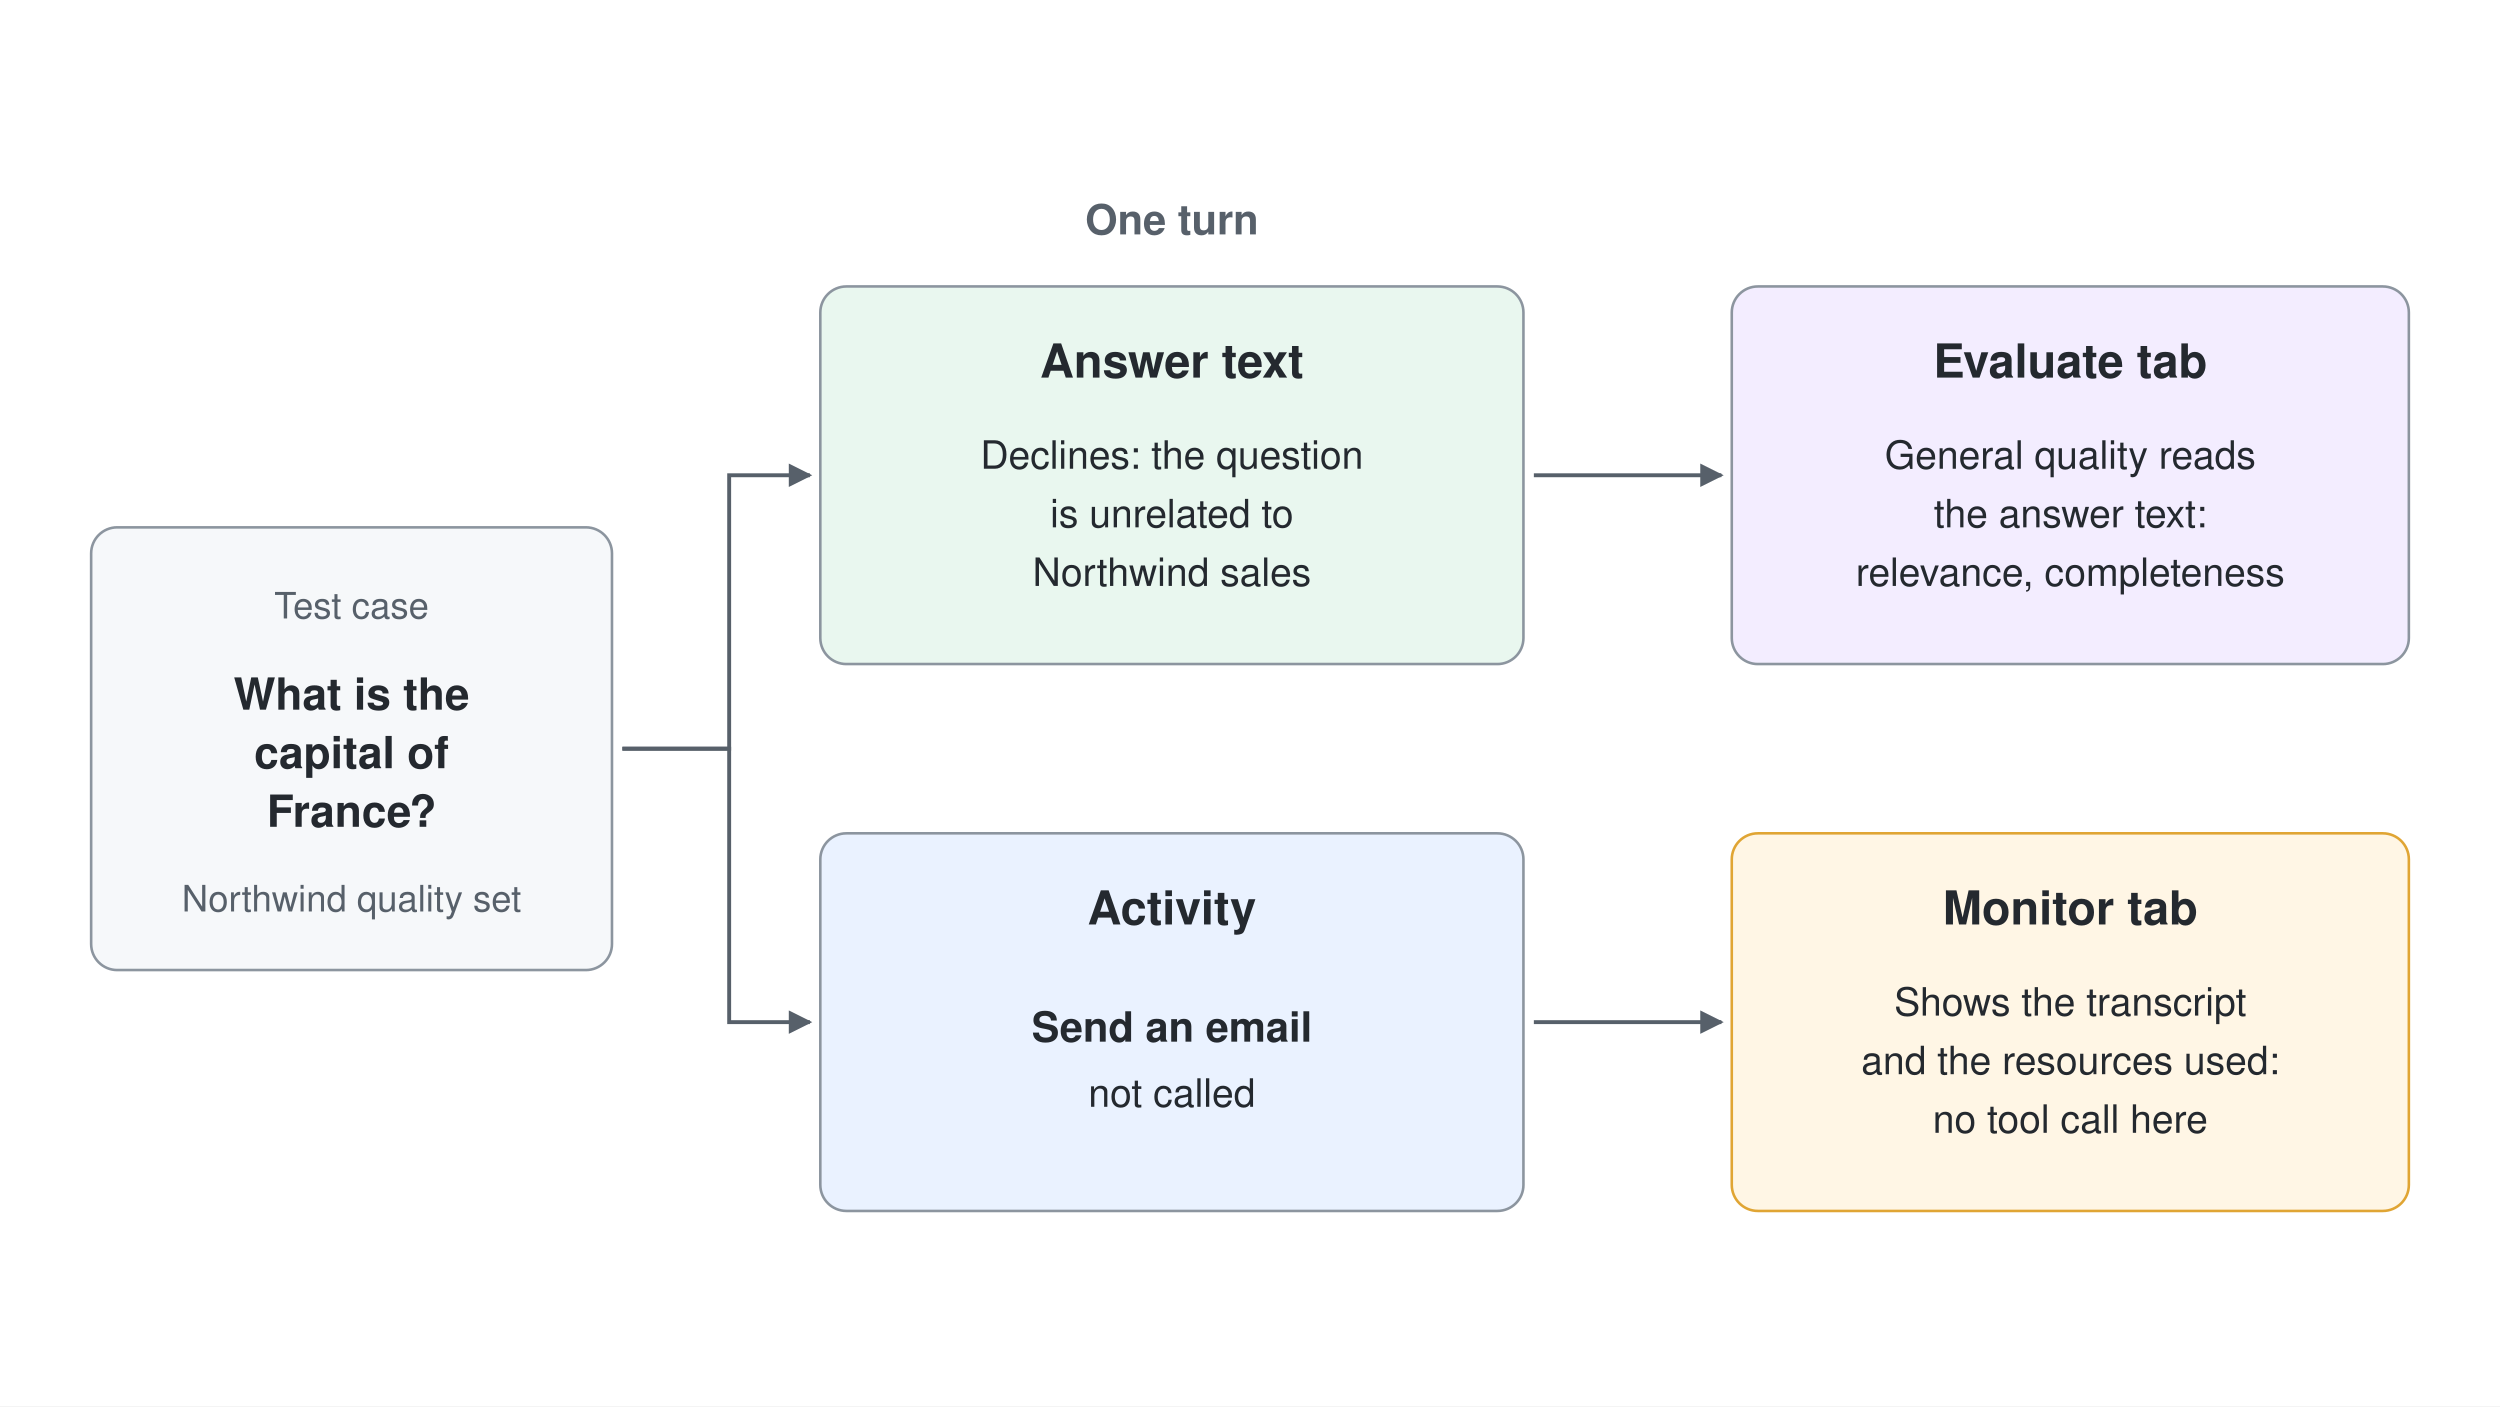
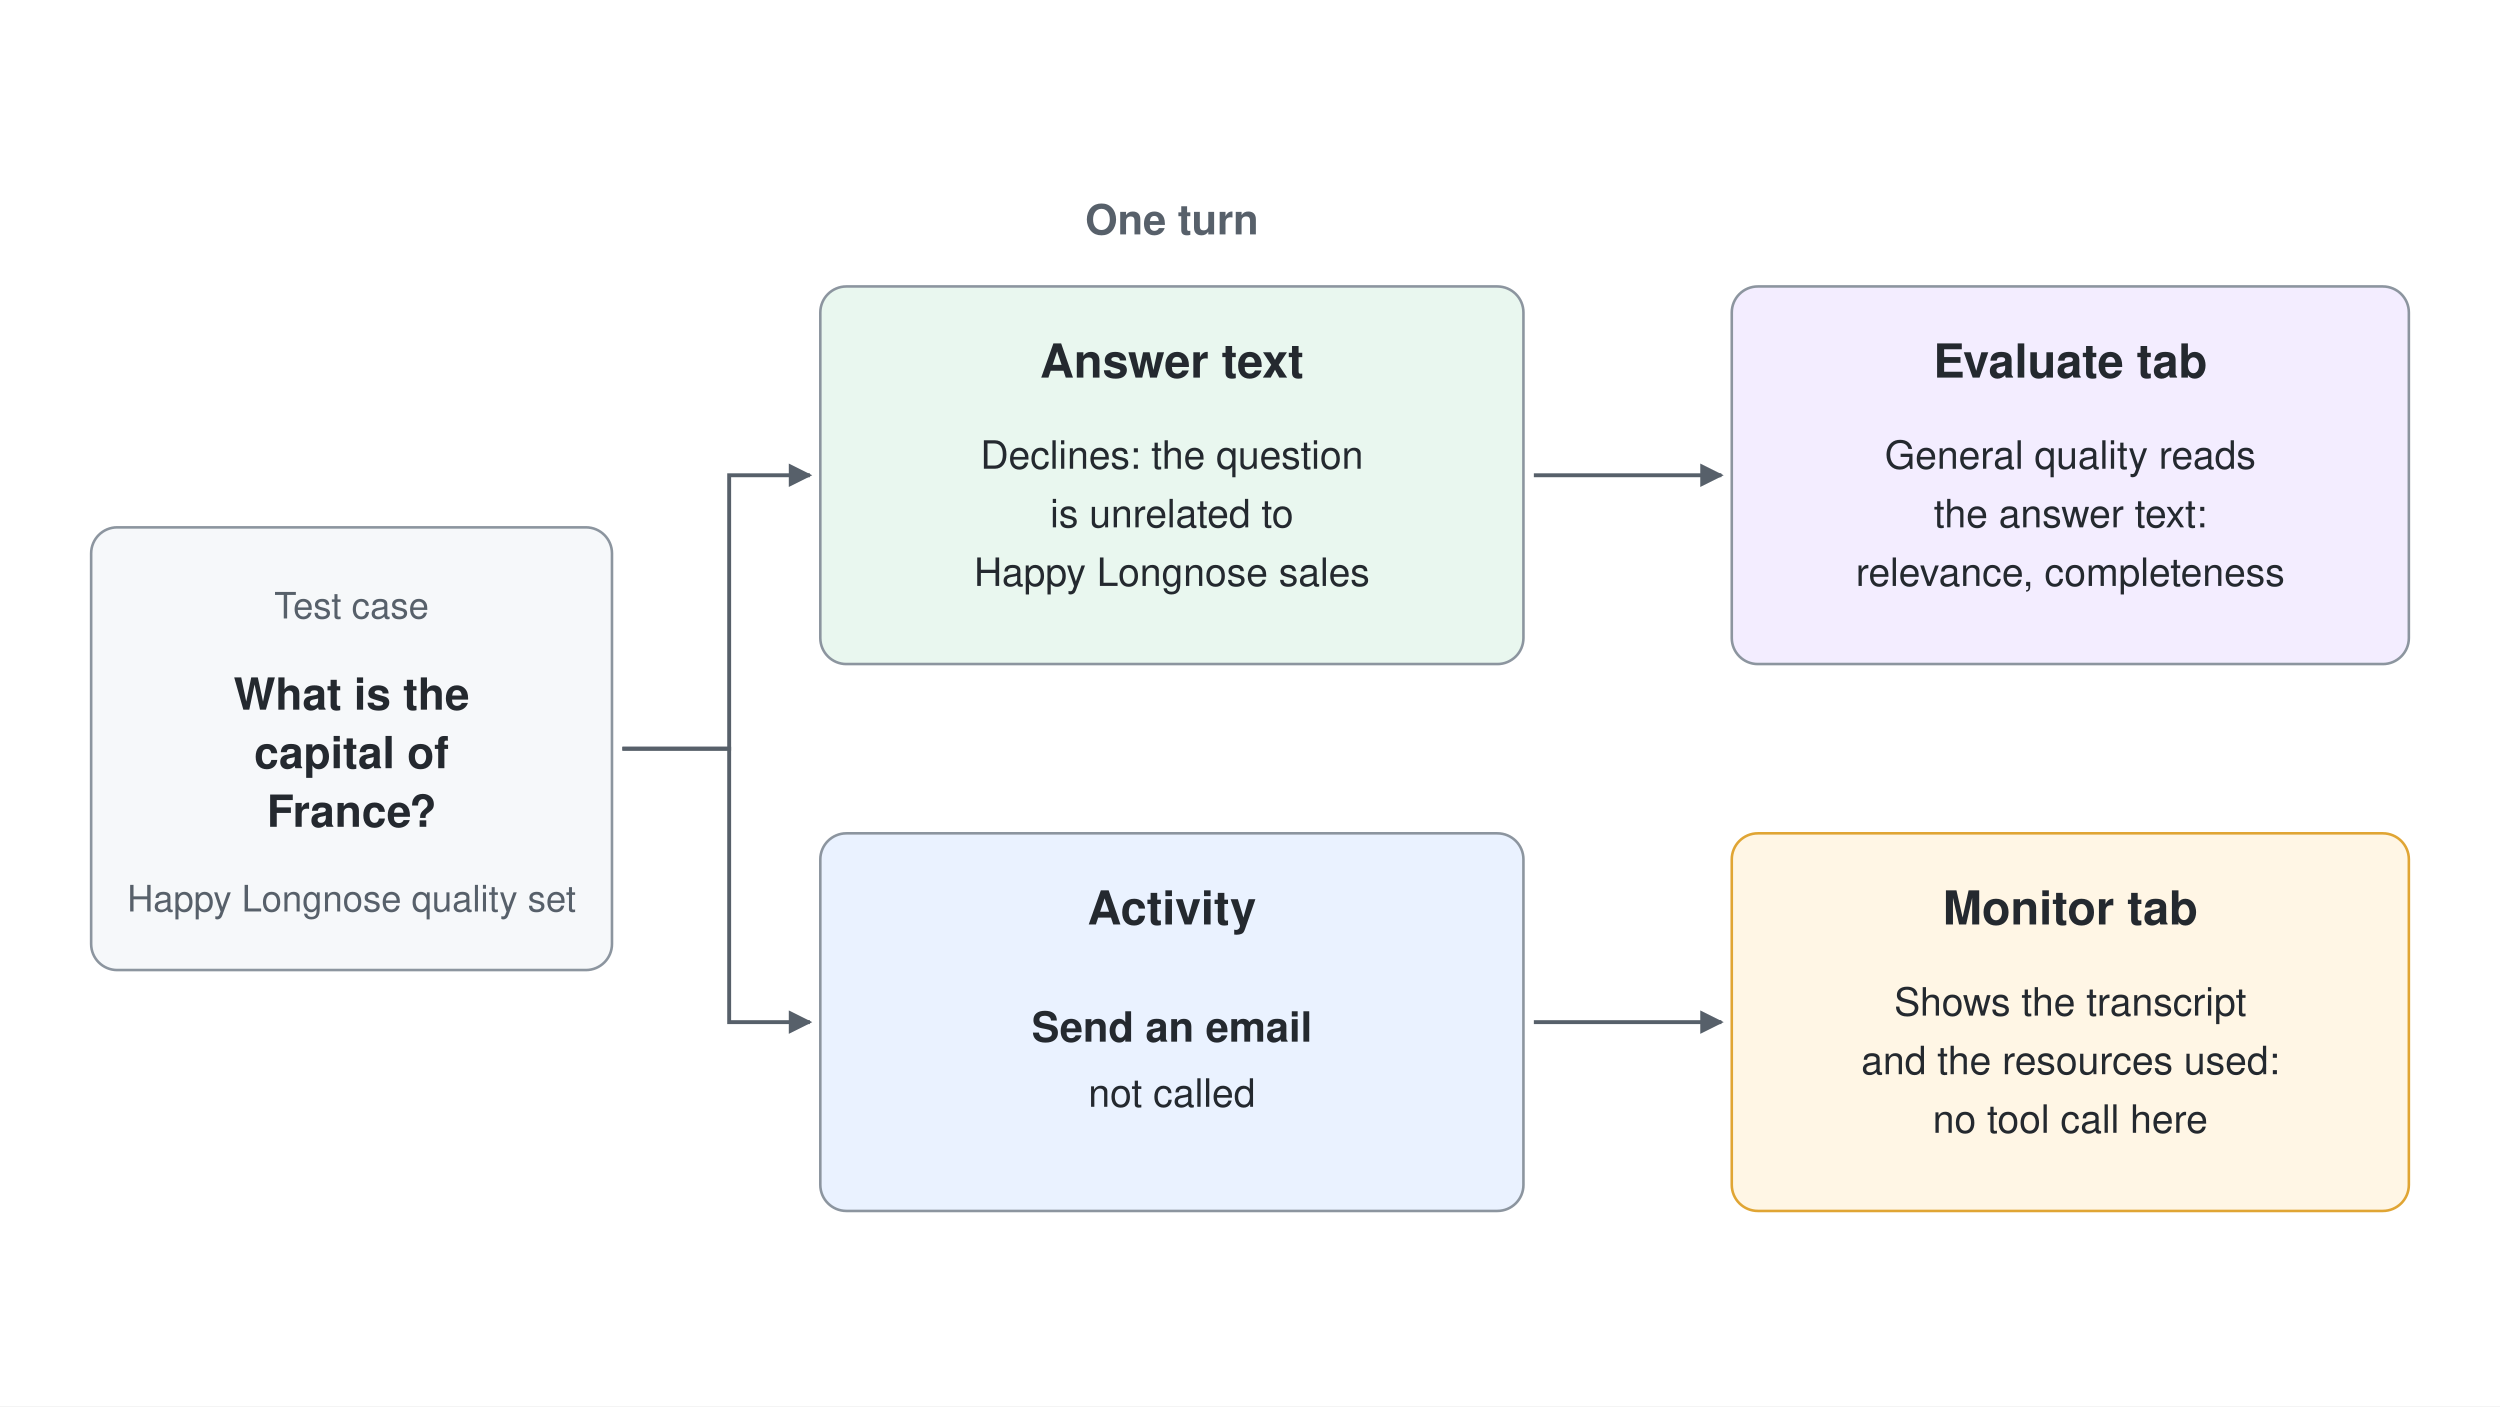
<svg xmlns="http://www.w3.org/2000/svg" viewBox="0 0 1920 1080" width="1920" height="1080" role="img" aria-labelledby="t d" font-family="Segoe UI, Helvetica, Arial, sans-serif">
  <rect width="1920" height="1080" fill="#ffffff" />
  <defs>
    <marker id="ah" viewBox="0 0 10 10" refX="9" refY="5" markerWidth="6" markerHeight="6" orient="auto-start-reverse">
      <path d="M0,0 L10,5 L0,10 z" fill="#57606a" />
    </marker>
  </defs>
  <g transform="translate(0,40)">
    <rect x="70" y="365" width="400" height="340" rx="20" fill="#f6f8fa" stroke="#8c959f" stroke-width="2" />
    <text x="270" y="435" font-size="28" fill="#57606a" text-anchor="middle">Test case</text>
    <g font-size="34" font-weight="700" fill="#24292f" text-anchor="middle">
      <text x="270" y="505">What is the</text>
      <text x="270" y="550">capital of</text>
      <text x="270" y="595">France?</text>
    </g>
-     <text x="270" y="660" font-size="28" fill="#57606a" text-anchor="middle">Northwind quality set</text>
+     <text x="270" y="660" font-size="28" fill="#57606a" text-anchor="middle">Happy Longnose quality set</text>
    <text x="900" y="140" font-size="32" font-weight="700" fill="#57606a" text-anchor="middle">One turn</text>
    <rect x="630" y="180" width="540" height="290" rx="20" fill="#e9f7ef" stroke="#8c959f" stroke-width="2" />
    <text x="900" y="250" font-size="36" font-weight="700" fill="#24292f" text-anchor="middle">Answer text</text>
    <g font-size="30" fill="#24292f" text-anchor="middle">
      <text x="900" y="320">Declines: the question</text>
      <text x="900" y="365">is unrelated to</text>
-       <text x="900" y="410">Northwind sales</text>
+       <text x="900" y="410">Happy Longnose sales</text>
    </g>
    <rect x="630" y="600" width="540" height="290" rx="20" fill="#eaf2ff" stroke="#8c959f" stroke-width="2" />
    <text x="900" y="670" font-size="36" font-weight="700" fill="#24292f" text-anchor="middle">Activity</text>
    <text x="900" y="760" font-size="32" font-weight="700" fill="#24292f" text-anchor="middle">Send an email</text>
    <text x="900" y="810" font-size="30" fill="#24292f" text-anchor="middle">not called</text>
    <rect x="1330" y="180" width="520" height="290" rx="20" fill="#f3edff" stroke="#8c959f" stroke-width="2" />
    <text x="1590" y="250" font-size="36" font-weight="700" fill="#24292f" text-anchor="middle">Evaluate tab</text>
    <g font-size="30" fill="#24292f" text-anchor="middle">
      <text x="1590" y="320">General quality reads</text>
      <text x="1590" y="365">the answer text:</text>
      <text x="1590" y="410">relevance, completeness</text>
    </g>
    <rect x="1330" y="600" width="520" height="290" rx="20" fill="#fff6e5" stroke="#e0a534" stroke-width="2" />
    <text x="1590" y="670" font-size="36" font-weight="700" fill="#24292f" text-anchor="middle">Monitor tab</text>
    <g font-size="30" fill="#24292f" text-anchor="middle">
      <text x="1590" y="740">Shows the transcript</text>
      <text x="1590" y="785">and the resources used:</text>
      <text x="1590" y="830">no tool call here</text>
    </g>
    <g stroke="#57606a" stroke-width="3" fill="none" marker-end="url(#ah)">
      <path d="M478,535 H560 V325 H622" />
      <path d="M478,535 H560 V745 H622" />
      <line x1="1178" y1="325" x2="1322" y2="325" />
      <line x1="1178" y1="745" x2="1322" y2="745" />
    </g>
  </g>
</svg>
